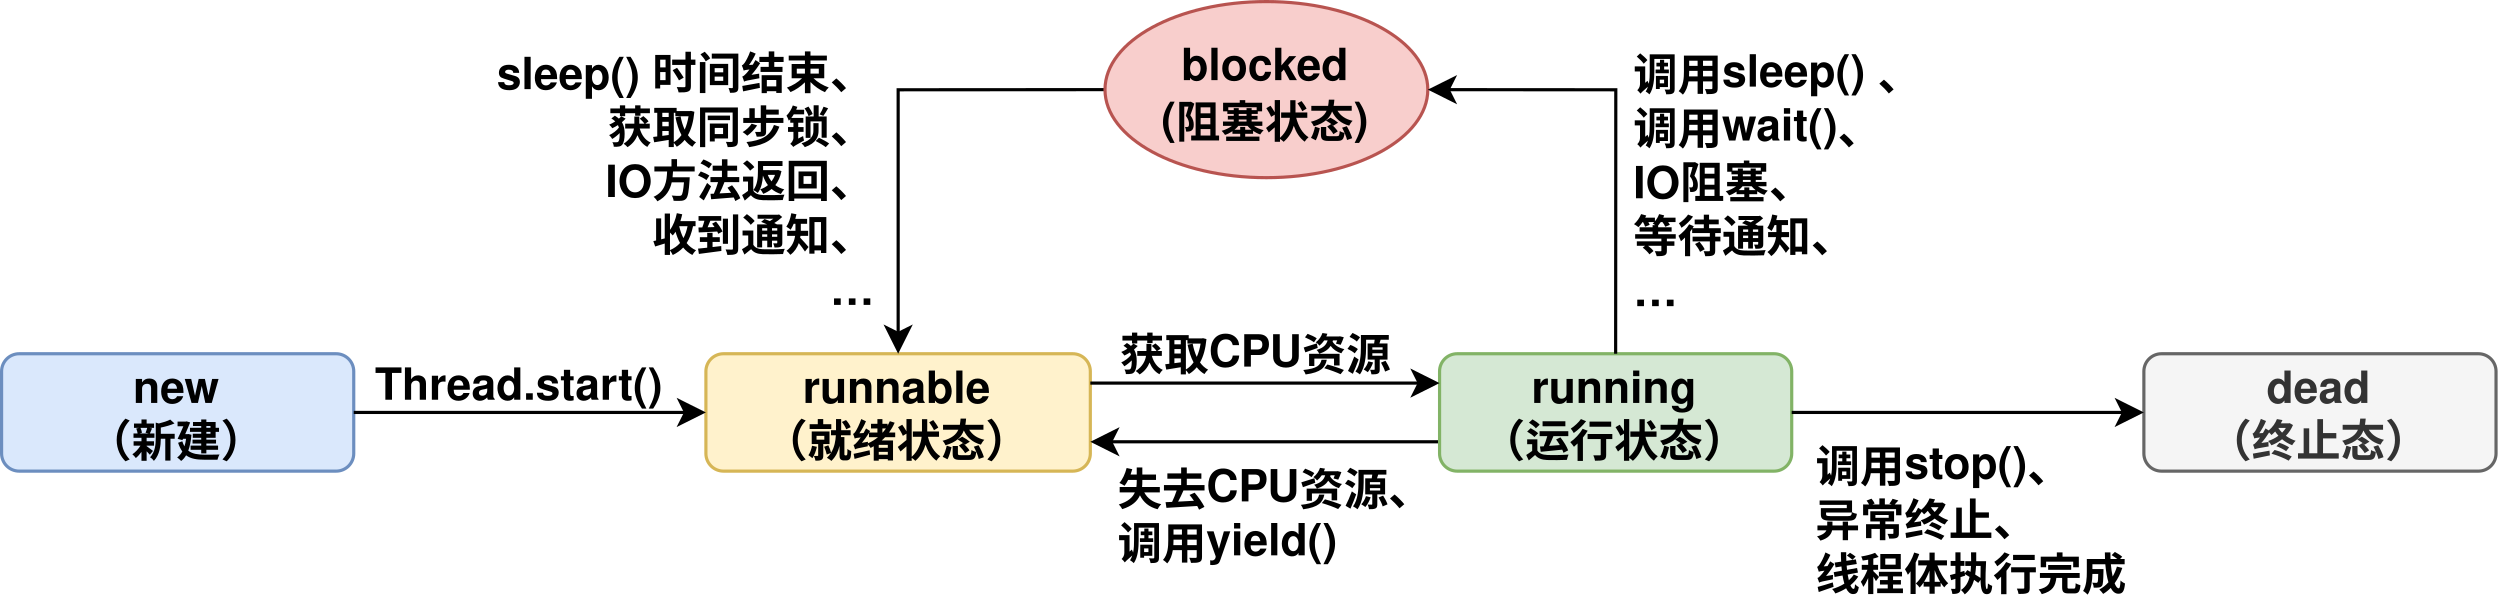
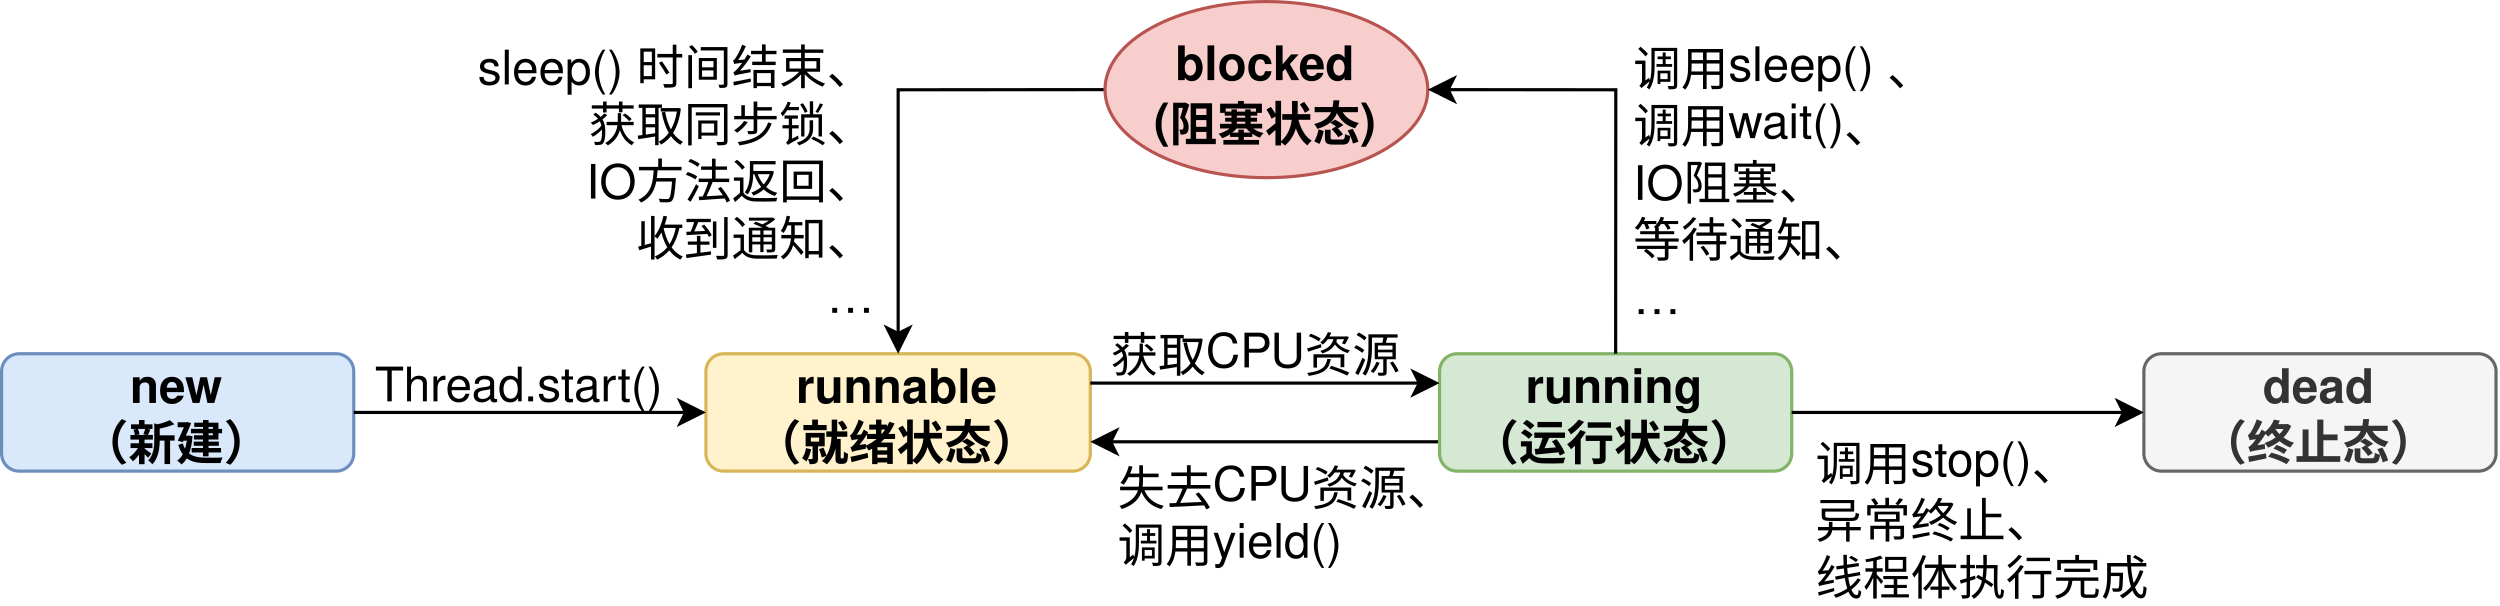
- <svg xmlns="http://www.w3.org/2000/svg" version="1.1" width="788px" height="190px" viewBox="-0.5 -0.5 788 190" content="&lt;mxfile host=&quot;drawio-plugin&quot; modified=&quot;2024-06-11T04:25:06.261Z&quot; agent=&quot;Mozilla/5.0 (Windows NT 10.0; Win64; x64) AppleWebKit/537.36 (KHTML, like Gecko) Chrome/122.0.0.0 Safari/537.36&quot; etag=&quot;ARoizaaAEzABQbD7_lH0&quot; version=&quot;22.1.22&quot; type=&quot;embed&quot;&gt;&lt;diagram id=&quot;C5RBs43oDa-KdzZeNtuy&quot; name=&quot;Page-1&quot;&gt;zVrbcqM4FPwaVc0+xGUuAvEINslmNnOfTGb2ZQsbYTPByANyYufrVxLirjh24sR2UhUQ0gHr9OluiQBjtFhfZMFy/oGEOAH6MFwDYwx0XRvqDvvDWzZFiw31omGWxaHsVDd8ix9wOVK2ruIQ562OlJCExst245SkKZ7SVluQZeS+3S0iSfuuy2CGew3fpkHSb72JQzovWpFu1+1/43g2l3eGyCguTILp7Swjq1TeLiUpLq4sgjKK/Ir5PAjJfaPJ8IExygihxdFiPcIJn9Vywm4uNzfJ1a118f5L/ie49v75/vHHWRHsfJ8h1XfLcEqfHfrf9OMP6/r35d0PGy8sLTbI1VwOGd4FyUpOZIrvgW4B3WCZNTzgnwNvBBACvgUcC3hD4EPgecBzy0sSODndlLkQ04n5bTUWIiIplXjRTHY+S4KcJ5uHz2lGbquE8d7VJPPLUZwkI5KQTMQ1wgCjaFoNa1yxpghPovJm8kl4OAY3GsQpzmTEJJjgxKtyXoYQWWffdrd5lvm4wxnF6wb85LxfYLLANNuwLvJqiSBZW0ZZbPc1UjVNRp03UGpI9AayOGZV5DrP7ECmeo+0a6iX92yVpsGETZwy+ZBn3tOAb/Pkuy4/QC7wLI4LNARIe3s4RFGkT5VwCK2JBa3ThYOpP40HXRtotulUH/SW8HB68OhlFYeMf+UpyeiczEgaJH7d6tV551Nd97kiZCnz8RtTupFoCFaUKPDRTeEhU5aTVTbFT9MjDbIZpjvUE5+UrQjIcBLQ+K4tWqr8iaFulgWbRocliVOaNyJ/5g01sDTbHuiwjS3THsC2LjxjEDsonqXGVPWldoLZ4ury5tPVtw/X2uUG+o7/ebUiVeHUKPs+z3AQDnI24fTdX0rMXfH8s0wHSTxLWfOUZZrXs8frL2aGwJUXFnEYFjjEefwgqK1AopxFFhF6AI4VGOticDvmuqTSx+D2IuvyRmWS5DO37IaKT4YDTTfNVgZloP3g1oPGmdYWrjOnHYFEUc7qoks3+0GDvF//t7oNvi6QMboI4oh+HdMzs09ATINcU2gQBMhnMjT6fA18BDx2anIZYpbEYfbEkHrU1DHE5YtZPqZajglctIlxEj4CsNcgNbyO6U85hh//4scDG8rT8bpxbbwpT1I2hz9lUHHSHMbP63HirBy4H3y74C8LK8ERPTyj6gen1KoIkG210KobLyuCg6J862R0bFicztQujMH4XGAcAVcDaHQKLiyEGIWmyoUhfWJYp+vCTNvo6d7Rjbne18SjOa+StLQWaek7ktawTVr6TqR1LJ9Xks2TrFRW7OGM3q5wUcqkoZBJJNTRFjLJ2MJSy+SbWqtn2/lnWiv9MTLY21qdDQeGbtuv4K20NvW8irUarhfjh+XYfv/nzwP8sIhyO7tWbPmEzHOrBUes9ovNH3cMXP2Yq33If5SbP+LziI1v9Cs+ClQ9Cu/jCJPlwKMKkxI1x9alnSmji7g38K/byuxEhAIqhaK9KMopWbI1kXIBBUW1i0WYh/ivghpU42wuN8y0sgOXCRNrYUu4MXAMwSQOcO2GmWULPF8cWDzwjiIllykHlKj9lktPS9TWejqEQnFqa4vJC1c+ZWijLXzG8BU0SglX/Xhso16qbze9x9qzVM7d8fYsX8RQ/TcSeYIxJyRWAPzlky3WuY44MCX/FDziMEI5f2zjp22G+QEjloJkOG9BEdIUlqYf4PJT+d7LEdbZAA4sl+GmiMWewVff2uJdPHFHJKiW3Yj1csS7E/a8/NaqcTpvc62dyC8rlP/t2K/Ldl2k97G8tb4PsPVpaGZ72+dA3Oe0GRW+FfX17fkkIdNb3HTo7wRoEa8ALpqawGB3K0ixu5kk8TJXmaSec+54bzTF6jdtEwRNODyZPR3DsgeolTi9pLmmcx5qfBO1Z54hHMDHcfIidjuifa4ErRKxX00N22vred+d56Nu6qis+raSOxEhtHax6g1p3OV9x30QU7W15wrX5xK1lWd6ySw7XwIwmw5fQ89O38xvre5DmHlNszrSc5j9pvYKAb1czthp/b9PRff6X8sM/38=&lt;/diagram&gt;&lt;/mxfile&gt;">
+ <svg xmlns="http://www.w3.org/2000/svg" version="1.1" width="788px" height="191px" viewBox="-0.5 -0.5 788 191" content="&lt;mxfile host=&quot;drawio-plugin&quot; modified=&quot;2024-06-19T07:29:39.917Z&quot; agent=&quot;Mozilla/5.0 (Windows NT 10.0; Win64; x64) AppleWebKit/537.36 (KHTML, like Gecko) Chrome/122.0.0.0 Safari/537.36&quot; etag=&quot;QS40mmmBbRn8aI3eB8--&quot; version=&quot;22.1.22&quot; type=&quot;embed&quot;&gt;&lt;diagram id=&quot;C5RBs43oDa-KdzZeNtuy&quot; name=&quot;Page-1&quot;&gt;zVpbV6M6GP01WWvOg13lEgiP0KJHj87dcea8nEVLaBkp6UCqrb/+JCGUW6ytVrG6lhCSD5pvf3vvBIExWqzPsmA5vyIhToA+DNfAGANd14bakP3hLZuixYZ60TDL4lB2qhq+xQ+4HClbV3GI80ZHSkhC42WzcUrSFE9poy3IMnLf7BaRpHnXZTDDnYZv0yDptt7EIZ0XrUi3q/a/cTybyztDZBQXJsH0dpaRVSpvl5IUF1cWQRlFfsV8HoTkvtZk+MAYZYTQ4mixHuGEz2o5YTfnm5vk8tY6u/iS/wmuvX++f/xxUgQ7PWTI9rtlOKXPDv1v+vGHdf37/O6HjReWFhvkci6HDO+CZCUnMsX3QLeAbrDMGh7wT4E3AggB3wKOBbwh8CHwPOC55SVHzg7dlLkQ04n5bTUWIiIplXjRIDufJUHOk83D5zQjt9uE8d7bSeaXozhJRiQhmYhrhAFG0XQ7rHbFmiI8icqbySfh4RjcaBCnOJMRk2CCE2+b8zKEyDr7tvvNs8zHHc4oXtfgJ+f9DJMFptmGdZFXSwTJ2jJ0OWf3FVI1TUad11BqSPQGsjhm28hVntmBTPUBaddQJ+/ZKk2DCZs4ZfIhz7ynAd/myXddfoBc4FkcF2gIkPb2cIiiSJ8q4RBaEwta7xcOpv40HnRtoNmms/2gt4SH04FHJ6s4ZPwrT0lG52RG0iDxq1avyjuf6qrPJSFLmY/fmNKNREOwokSBj3YKj5mynKyyKX6aHmmQzTDdo574pOxEQIaTgMZ3TdFS5U8MdbMs2NQ6LEmc0rwW+TNvqICl2fZAh01smfYANnXhGYPYQfEsFaa2X2ovmC0uz28+XX67utbON9B3/M+rFdkWToWy7/MMB+EgZxNOP/ylxNwlzz/LdJDEs5Q1T1mmeT17vP5iZghceWERh2GBQ5zHD4LaCiTKWWQRoQfguIWxoQKDuzHXJpUuBncXWZs3tiZJPnPDbqj4ZDjQdNNsZFAGOgxuHWicaE3hOnGaEUgU5awu2nRzGDTIxfq/1W3wdYGM0VkQR/TrmJ6YXQJiGuSaQoMgQD6TodHna+Aj4LFTk8sQsyQOsyeG1KO6jiEuX8zyMdVyTOCiTYyT8BGAvQap4XVMf8ox/PgXPx7YUJ6O17Vr4015krI5/CmDipP6MH5ejRNnm2fBtw3+srASHNHjM6p+dErdFgGyrQZadeNlRXBUlO+cjJYNi9OZ2oUxGJ8KjCPgagCN3oMLCyFGoalyYUifGNb7dWGmbXR0r3djrnc1sTfnVZKW1iAtfU/SGjZJS9+LtPryeSXZPMlKZcUez+jtCxelTBoKmURCHW0hk4wtLLVMvqm1esTOP137z7RW+mNkcLC1OhkODN22X8FbaU3qeRVrNVwvxg/LsX3x588DvFpEuZ1dK7Z8Qua51YIjVvvF5o87Bq7e52of8h/l5o/4KCiEn9f6FR8Fqh6Fdz/CZDmwV2FSoqZvXdpbGdqIewP/uqvM3olQQKVQNBdFOSVLtiZSLqCgqHaxCPMQ/1VQg2qczeWGmVZ24DJhYi1sCTcGjiGYxAGuXTOzbIHniwOLB95TpOQy5YgSddhy6WmJ2llPx1AoTm1NMXnhyqcMbTSFzxi+gkYp4ar3xzbqpfpu09vXnqVy7vrbs3wRQ3XfSOQJxpyQWAHwl0+2WOc64sCU/FPwiMMI5fSxjZ+mGeYHjFgKkuG8BUVIU1iaboDzT+V7L0dYZwM4sFyGmyIWewZffWuLd/HEHZGgWnYj1ssR707Y8/Jbq8bpvM219iK/rFD+t2O/Ntu12bCL5Z31fYStT0Mzm9s+R+I+p8mo8K2or2vPJwmZ3uK6Q/8gQIt4BXDR1AQG21tBit3NJImXucokdZxzy3ujKVa/aZsgaEKVDPZjnQ3LHqBG4vSS5urOeajxTdSOeYZwAB/HyYvYrUf7vBW0rYj9qmvYQVvPh+4897qpo7Lqu0runQihtY9Vr0njPu877oOYqq09V7gul6itPNNLZtn5EoDZdPgaevb+zfzO6j6Gmdc0qyU9x9lvaq4Q0MvljJ1W//tUdK/+tczw/wc=&lt;/diagram&gt;&lt;/mxfile&gt;">
  <defs />
  <g>
    <rect x="0" y="111" width="111" height="37" rx="5.55" ry="5.55" fill="#dae8fc" stroke="#6c8ebf" pointer-events="all" />
-     <g fill="rgb(0, 0, 0)" font-family="Helvetica" font-weight="bold" text-anchor="middle" font-size="14px">
+     <g fill="rgb(0, 0, 0)" font-family="Helvetica" font-weight="bold" text-anchor="middle" font-size="15px">
      <text x="55" y="126.5">new</text>
-       <text x="55" y="143.5">（新建）</text>
+       <text x="55" y="144.5">（新建）</text>
    </g>
    <rect x="222" y="111" width="121.17" height="37" rx="5.55" ry="5.55" fill="#fff2cc" stroke="#d6b656" pointer-events="all" />
-     <g fill="rgb(0, 0, 0)" font-family="Helvetica" font-weight="bold" text-anchor="middle" font-size="14px">
+     <g fill="rgb(0, 0, 0)" font-family="Helvetica" font-weight="bold" text-anchor="middle" font-size="15px">
      <text x="282.09" y="126.5">runnable</text>
-       <text x="282.09" y="143.5">（就绪状态）</text>
+       <text x="282.09" y="144.5">（就绪状态）</text>
    </g>
    <path d="M 111 129.5 L 157.3 129.5 L 215.63 129.5" fill="none" stroke="rgb(0, 0, 0)" stroke-miterlimit="10" pointer-events="stroke" />
    <path d="M 220.88 129.5 L 213.88 133 L 215.63 129.5 L 213.88 126 Z" fill="rgb(0, 0, 0)" stroke="rgb(0, 0, 0)" stroke-miterlimit="10" pointer-events="all" />
-     <g fill="rgb(0, 0, 0)" font-family="Helvetica" font-weight="bold" text-anchor="middle" font-size="14px">
-       <text x="163" y="125.5">Thread.start()</text>
+     <g fill="rgb(0, 0, 0)" font-family="Helvetica" text-anchor="middle" font-size="15px">
+       <text x="163" y="126">Thread.start()</text>
    </g>
    <path d="M 453.25 138.75 L 349.54 138.75" fill="none" stroke="rgb(0, 0, 0)" stroke-miterlimit="10" pointer-events="stroke" />
    <path d="M 344.29 138.75 L 351.29 135.25 L 349.54 138.75 L 351.29 142.25 Z" fill="rgb(0, 0, 0)" stroke="rgb(0, 0, 0)" stroke-miterlimit="10" pointer-events="all" />
-     <g fill="rgb(0, 0, 0)" font-family="Helvetica" font-weight="bold" font-size="14px">
+     <g fill="rgb(0, 0, 0)" font-family="Helvetica" font-size="15px">
      <text x="351.75" y="158.75">失去CPU资源、</text>
-       <text x="351.75" y="175.75">调用yield()</text>
+       <text x="351.75" y="176.75">调用yield()</text>
    </g>
    <rect x="453.25" y="111" width="111" height="37" rx="5.55" ry="5.55" fill="#d5e8d4" stroke="#82b366" pointer-events="all" />
-     <g fill="rgb(0, 0, 0)" font-family="Helvetica" font-weight="bold" text-anchor="middle" font-size="14px">
+     <g fill="rgb(0, 0, 0)" font-family="Helvetica" font-weight="bold" text-anchor="middle" font-size="15px">
      <text x="508.25" y="126.5">running</text>
-       <text x="508.25" y="143.5">（运行状态）</text>
+       <text x="508.25" y="144.5">（运行状态）</text>
    </g>
    <path d="M 343.17 120.25 L 446.88 120.25" fill="none" stroke="rgb(0, 0, 0)" stroke-miterlimit="10" pointer-events="stroke" />
    <path d="M 452.13 120.25 L 445.13 123.75 L 446.88 120.25 L 445.13 116.75 Z" fill="rgb(0, 0, 0)" stroke="rgb(0, 0, 0)" stroke-miterlimit="10" pointer-events="all" />
-     <g fill="rgb(0, 0, 0)" font-family="Helvetica" font-weight="bold" text-anchor="middle" font-size="14px">
-       <text x="395.17" y="116.25">获取CPU资源</text>
+     <g fill="rgb(0, 0, 0)" font-family="Helvetica" text-anchor="middle" font-size="15px">
+       <text x="395.17" y="116.75">获取CPU资源</text>
    </g>
    <rect x="675.25" y="111" width="111" height="37" rx="5.55" ry="5.55" fill="#f5f5f5" stroke="#666666" pointer-events="all" />
-     <g fill="#333333" font-family="Helvetica" font-weight="bold" text-anchor="middle" font-size="14px">
+     <g fill="#333333" font-family="Helvetica" font-weight="bold" text-anchor="middle" font-size="15px">
      <text x="730.25" y="126.5">dead</text>
-       <text x="730.25" y="143.5">（终止态）</text>
+       <text x="730.25" y="144.5">（终止态）</text>
    </g>
    <path d="M 564.25 129.5 L 668.88 129.5" fill="none" stroke="rgb(0, 0, 0)" stroke-miterlimit="10" pointer-events="stroke" />
    <path d="M 674.13 129.5 L 667.13 133 L 668.88 129.5 L 667.13 126 Z" fill="rgb(0, 0, 0)" stroke="rgb(0, 0, 0)" stroke-miterlimit="10" pointer-events="all" />
-     <g fill="rgb(0, 0, 0)" font-family="Helvetica" font-weight="bold" font-size="14px">
-       <text x="571.75" y="151.5">调用stop()、</text>
-       <text x="571.75" y="168.5">异常终止、</text>
-       <text x="571.75" y="185.5">线程体执行完成</text>
+     <g fill="rgb(0, 0, 0)" font-family="Helvetica" font-size="15px">
+       <text x="571.75" y="151">调用stop()、</text>
+       <text x="571.75" y="169">异常终止、</text>
+       <text x="571.75" y="187">线程体执行完成</text>
    </g>
    <path d="M 347.8 27.75 L 282.6 27.8 L 282.6 104.63" fill="none" stroke="rgb(0, 0, 0)" stroke-miterlimit="10" pointer-events="stroke" />
    <path d="M 282.6 109.88 L 279.1 102.88 L 282.6 104.63 L 286.1 102.88 Z" fill="rgb(0, 0, 0)" stroke="rgb(0, 0, 0)" stroke-miterlimit="10" pointer-events="all" />
-     <g fill="rgb(0, 0, 0)" font-family="Helvetica" font-weight="bold" text-anchor="end" font-size="14px">
-       <text x="275.1" y="27.6">sleep() 时间结束、</text>
-       <text x="275.1" y="44.6">获取同步锁、</text>
-       <text x="275.1" y="61.6">IO方法返回、</text>
-       <text x="275.1" y="78.6">收到通知、</text>
-       <text x="275.1" y="95.6">…</text>
+     <g fill="rgb(0, 0, 0)" font-family="Helvetica" text-anchor="end" font-size="15px">
+       <text x="275.1" y="26.1">sleep() 时间结束、</text>
+       <text x="275.1" y="44.1">获取同步锁、</text>
+       <text x="275.1" y="62.1">IO方法返回、</text>
+       <text x="275.1" y="80.1">收到通知、</text>
+       <text x="275.1" y="98.1">…</text>
    </g>
    <ellipse cx="398.67" cy="27.75" rx="50.875" ry="27.75" fill="#f8cecc" stroke="#b85450" pointer-events="all" />
-     <g fill="rgb(0, 0, 0)" font-family="Helvetica" font-weight="bold" text-anchor="middle" font-size="14px">
+     <g fill="rgb(0, 0, 0)" font-family="Helvetica" font-weight="bold" text-anchor="middle" font-size="15px">
      <text x="398.17" y="24.75">blocked</text>
-       <text x="398.17" y="41.75">(阻塞状态)</text>
+       <text x="398.17" y="42.75">(阻塞状态)</text>
    </g>
    <path d="M 508.75 111 L 508.8 27.8 L 455.92 27.76" fill="none" stroke="rgb(0, 0, 0)" stroke-miterlimit="10" pointer-events="stroke" />
    <path d="M 450.67 27.75 L 457.67 24.26 L 455.92 27.76 L 457.67 31.26 Z" fill="rgb(0, 0, 0)" stroke="rgb(0, 0, 0)" stroke-miterlimit="10" pointer-events="all" />
-     <g fill="rgb(0, 0, 0)" font-family="Helvetica" font-weight="bold" font-size="14px">
-       <text x="514.29" y="28">调用sleep() 、</text>
-       <text x="514.29" y="45">调用wait()、</text>
-       <text x="514.29" y="62">IO阻塞、</text>
-       <text x="514.29" y="79">等待通知、</text>
-       <text x="514.29" y="96">…</text>
+     <g fill="rgb(0, 0, 0)" font-family="Helvetica" font-size="15px">
+       <text x="514.29" y="26.5">调用sleep() 、</text>
+       <text x="514.29" y="44.5">调用wait()、</text>
+       <text x="514.29" y="62.5">IO阻塞、</text>
+       <text x="514.29" y="80.5">等待通知、</text>
+       <text x="514.29" y="98.5">…</text>
    </g>
  </g>
</svg>
